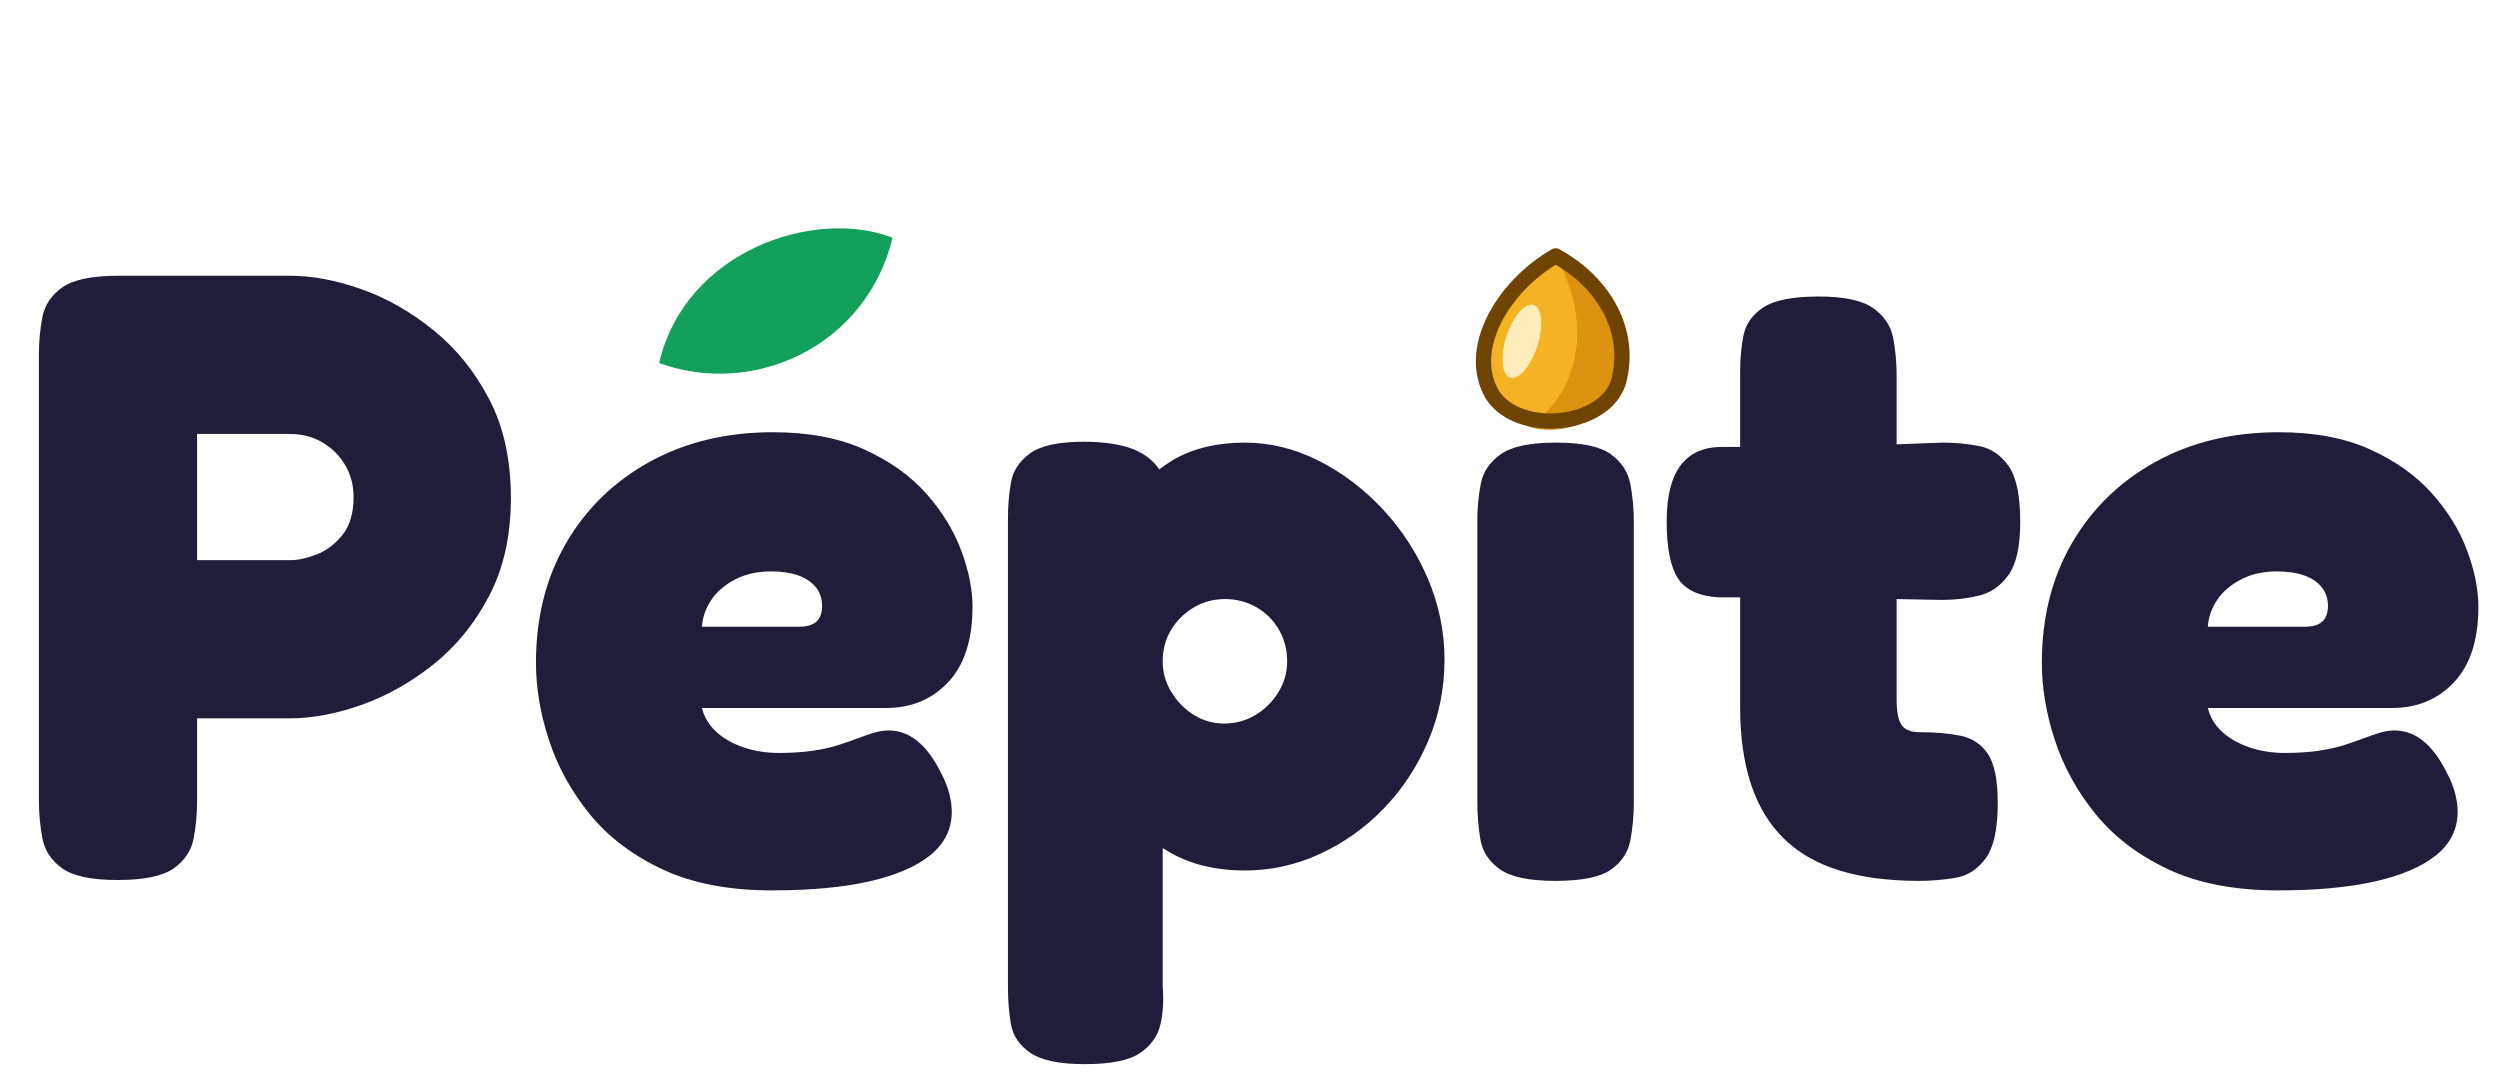
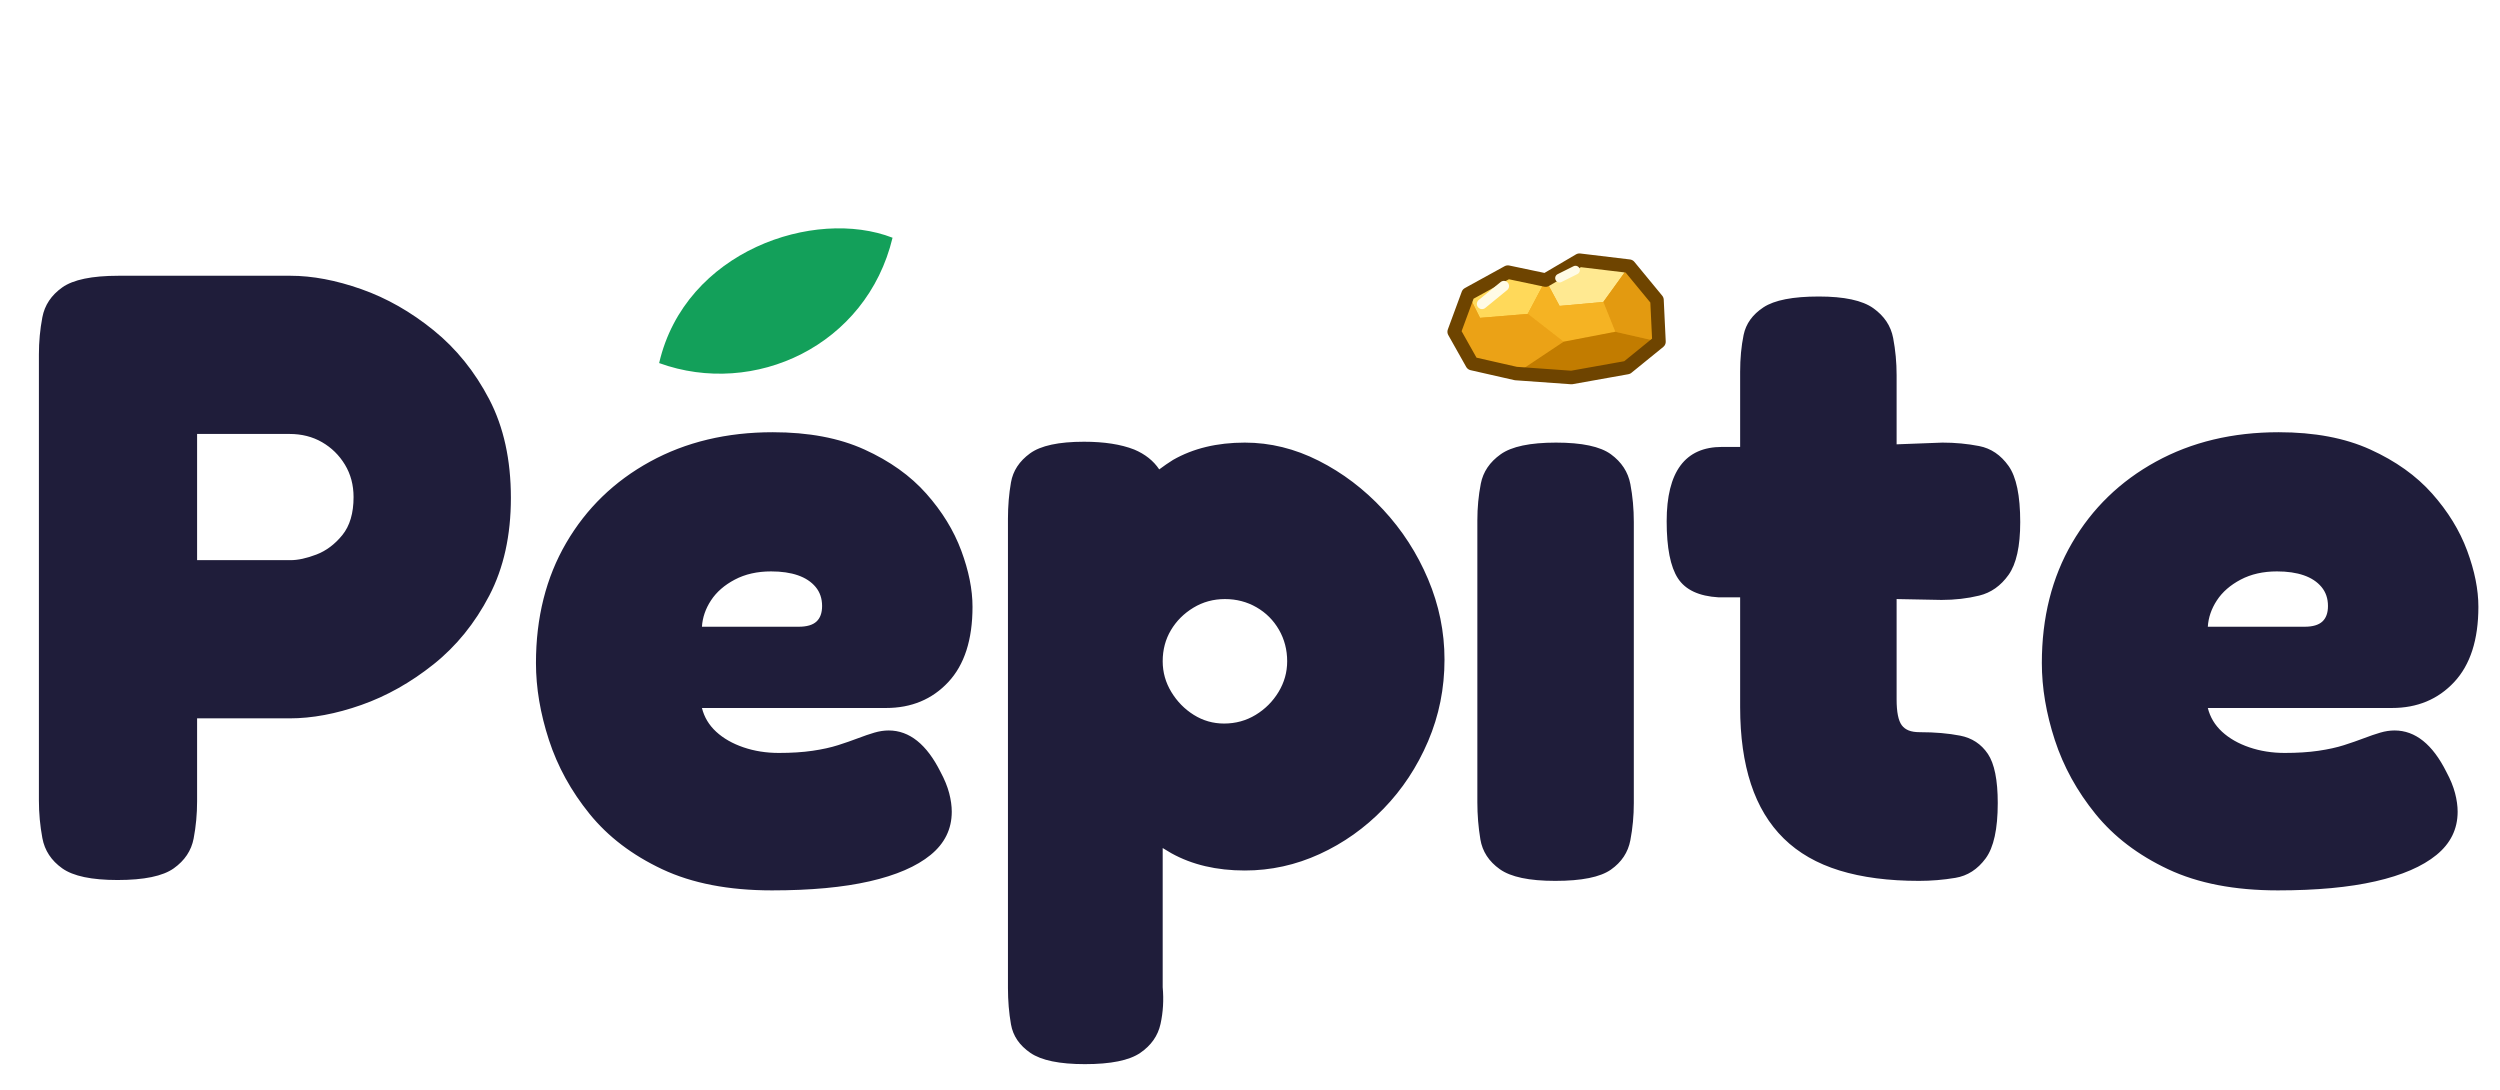
<svg xmlns="http://www.w3.org/2000/svg" viewBox="-10 -1010 2892 1260">
  <path d="M126 8Q81 8 62.0 -5.5Q43 -19 39.0 -40.5Q35 -62 35 -84V-600Q35 -622 39.0 -643.0Q43 -664 62.0 -677.5Q81 -691 127 -691H326Q364 -691 408.0 -675.5Q452 -660 491.5 -628.0Q531 -596 556.0 -548.0Q581 -500 581 -434Q581 -369 556.0 -321.0Q531 -273 491.5 -241.5Q452 -210 408.0 -194.5Q364 -179 325 -179H218V-83Q218 -61 214.0 -40.0Q210 -19 191.0 -5.5Q172 8 126 8ZM218 -362H326Q339 -362 356.0 -368.5Q373 -375 386.0 -391.0Q399 -407 399 -435Q399 -456 389.0 -472.5Q379 -489 362.5 -498.5Q346 -508 325 -508H218Z M883 20Q808 20 756.0 -4.5Q704 -29 672.0 -68.5Q640 -108 625.0 -154.0Q610 -200 610 -243Q610 -322 645.0 -382.0Q680 -442 742.0 -476.0Q804 -510 884 -510Q946 -510 990.0 -490.0Q1034 -470 1061.5 -439.0Q1089 -408 1102.0 -373.0Q1115 -338 1115 -308Q1115 -251 1087.0 -221.0Q1059 -191 1015 -191H802Q806 -175 818.5 -163.5Q831 -152 850.0 -145.5Q869 -139 891 -139Q913 -139 930.0 -141.5Q947 -144 959.5 -148.0Q972 -152 982.5 -156.0Q993 -160 1001.5 -162.5Q1010 -165 1018 -165Q1036 -165 1051.0 -153.0Q1066 -141 1078 -117Q1085 -104 1088.0 -92.5Q1091 -81 1091 -71Q1091 -41 1066.5 -21.0Q1042 -1 996.0 9.5Q950 20 883 20ZM802 -285H914Q928 -285 934.5 -291.0Q941 -297 941 -309Q941 -322 933.5 -331.0Q926 -340 913.0 -344.5Q900 -349 882 -349Q858 -349 840.0 -339.5Q822 -330 812.5 -315.5Q803 -301 802 -285Z M1430 -3Q1381 -3 1345 -23Q1340 -26 1335 -29V132Q1337 154 1332.5 174.5Q1328 195 1309.0 208.0Q1290 221 1245 221Q1201 221 1182.0 208.0Q1163 195 1159.5 175.0Q1156 155 1156 133V-410Q1156 -432 1159.5 -452.0Q1163 -472 1181.5 -485.5Q1200 -499 1244 -499Q1279 -499 1302 -490Q1321 -482 1331 -467Q1339 -473 1347 -478Q1382 -498 1430 -498Q1474 -498 1515.5 -477.0Q1557 -456 1590.0 -420.5Q1623 -385 1642.0 -340.0Q1661 -295 1661 -247Q1661 -197 1642.0 -152.5Q1623 -108 1590.5 -74.5Q1558 -41 1516.5 -22.0Q1475 -3 1430 -3ZM1406 -173Q1426 -173 1442.5 -183.0Q1459 -193 1469.0 -209.5Q1479 -226 1479 -245Q1479 -265 1469.5 -281.5Q1460 -298 1443.5 -307.5Q1427 -317 1407.0 -317.0Q1387 -317 1370.5 -307.0Q1354 -297 1344.5 -281.0Q1335 -265 1335 -245Q1335 -226 1345.0 -209.5Q1355 -193 1371.0 -183.0Q1387 -173 1406 -173Z M1789 9Q1744 9 1725.0 -4.5Q1706 -18 1702.5 -39.0Q1699 -60 1699 -82V-408Q1699 -430 1703.0 -450.5Q1707 -471 1726.0 -484.5Q1745 -498 1790 -498Q1835 -498 1853.5 -484.5Q1872 -471 1876.0 -450.0Q1880 -429 1880 -406V-81Q1880 -59 1876.0 -38.0Q1872 -17 1853.5 -4.0Q1835 9 1789 9Z M2210 9Q2157 9 2118.0 -3.0Q2079 -15 2053.5 -40.0Q2028 -65 2015.5 -103.0Q2003 -141 2003 -192V-319H1978Q1944 -321 1931.0 -341.0Q1918 -361 1918 -407Q1918 -450 1934.0 -471.5Q1950 -493 1982 -493H2003V-580Q2003 -603 2007.0 -622.5Q2011 -642 2030.0 -654.5Q2049 -667 2094 -667Q2138 -667 2157.0 -653.5Q2176 -640 2180.0 -619.0Q2184 -598 2184 -576V-496L2237 -498Q2259 -498 2279.5 -494.0Q2300 -490 2313.5 -471.0Q2327 -452 2327 -406Q2327 -364 2313.5 -345.0Q2300 -326 2279.5 -321.0Q2259 -316 2236 -316L2184 -317V-201Q2184 -190 2185.5 -182.5Q2187 -175 2190.0 -171.0Q2193 -167 2198.0 -165.0Q2203 -163 2211 -163Q2237 -163 2257.5 -159.0Q2278 -155 2289.5 -138.0Q2301 -121 2301 -81Q2301 -36 2287.0 -17.0Q2273 2 2252.0 5.5Q2231 9 2210 9Z M2625 20Q2550 20 2498.0 -4.5Q2446 -29 2414.0 -68.5Q2382 -108 2367.0 -154.0Q2352 -200 2352 -243Q2352 -322 2387.0 -382.0Q2422 -442 2484.0 -476.0Q2546 -510 2626 -510Q2688 -510 2732.0 -490.0Q2776 -470 2803.5 -439.0Q2831 -408 2844.0 -373.0Q2857 -338 2857 -308Q2857 -251 2829.0 -221.0Q2801 -191 2757 -191H2544Q2548 -175 2560.5 -163.5Q2573 -152 2592.0 -145.5Q2611 -139 2633 -139Q2655 -139 2672.0 -141.5Q2689 -144 2701.5 -148.0Q2714 -152 2724.5 -156.0Q2735 -160 2743.5 -162.5Q2752 -165 2760 -165Q2778 -165 2793.0 -153.0Q2808 -141 2820 -117Q2827 -104 2830.0 -92.5Q2833 -81 2833 -71Q2833 -41 2808.5 -21.0Q2784 -1 2738.0 9.5Q2692 20 2625 20ZM2544 -285H2656Q2670 -285 2676.5 -291.0Q2683 -297 2683 -309Q2683 -322 2675.5 -331.0Q2668 -340 2655.0 -344.5Q2642 -349 2624 -349Q2600 -349 2582.0 -339.5Q2564 -330 2554.5 -315.5Q2545 -301 2544 -285Z" fill="#1f1d3a" />
  <path d="M752.5 -590C782.5 -720 932.5 -770 1022.5 -735C992.5 -610 862.5 -550 752.5 -590Z" fill="#13a05a" />
-   <g transform="translate(1617.9 -797.2) scale(5.2)">
-     <g transform="">
-       <path d="M33 16C44 22 50 33 47 44C44 54 25 56 19 47C13 37 21 23 33 16Z" fill="#f5b323" />
-       <path d="M33 16C44 22 50 33 47 44C44 54 33 56 27 54C39 46 41 30 33 16Z" fill="#dc9310" />
-       <ellipse cx="25.5" cy="35" rx="3.6" ry="8.5" transform="rotate(18 25.5 35)" fill="#fff7d6" fill-opacity=".85" />
-       <path d="M33 16C44 22 50 33 47 44C44 54 25 56 19 47C13 37 21 23 33 16Z" fill="none" stroke="#6e4400" stroke-width="3.4" stroke-linejoin="round" />
+   <g transform="translate(1642.3 -837.8) scale(4.6)">
+     <defs>
+       <clipPath id="wn">
+         <path d="M6.5 46 10 36.5 20 31 29.5 33 38 28 50.5 29.5 57.5 38 58 48.5 50 55 36 57.5 22 56.5 11 54Z" />
+       </clipPath>
+     </defs>
+     <g clip-path="url(#wn)">
+       <rect width="64" height="64" fill="#f0a71a" />
+       <path d="M10 36.5 20 31 29.5 33 25 41.5 13 42.5Z" fill="#ffd95a" />
+       <path d="M29.5 33 38 28 50.5 29.5 44 38.5 33 39.5Z" fill="#ffe991" />
+       <path d="M50.5 29.5 57.5 38 58 48.5 47 46 44 38.5Z" fill="#e39a10" />
+       <path d="M25 41.5 29.5 33 33 39.5 44 38.5 47 46 34 48.5Z" fill="#f5b323" />
+       <path d="M6.5 46 10 36.5 13 42.5 25 41.5 34 48.5 22 56.5 11 54Z" fill="#eba216" />
+       <path d="M34 48.5 47 46 58 48.5 50 55 36 57.5 22 56.5Z" fill="#c27c00" />
    </g>
+     <path d="M6.5 46 10 36.5 20 31 29.5 33 38 28 50.5 29.5 57.5 38 58 48.5 50 55 36 57.5 22 56.5 11 54Z" fill="none" stroke="#6e4400" stroke-width="3.4" stroke-linejoin="round" />
+     <path d="M13.5 39 19 34.5" stroke="#fffbe6" stroke-width="2.6" stroke-linecap="round" />
+     <path d="M33 32.5 37 30.5" stroke="#fffbe6" stroke-width="2.2" stroke-linecap="round" />
  </g>
</svg>
